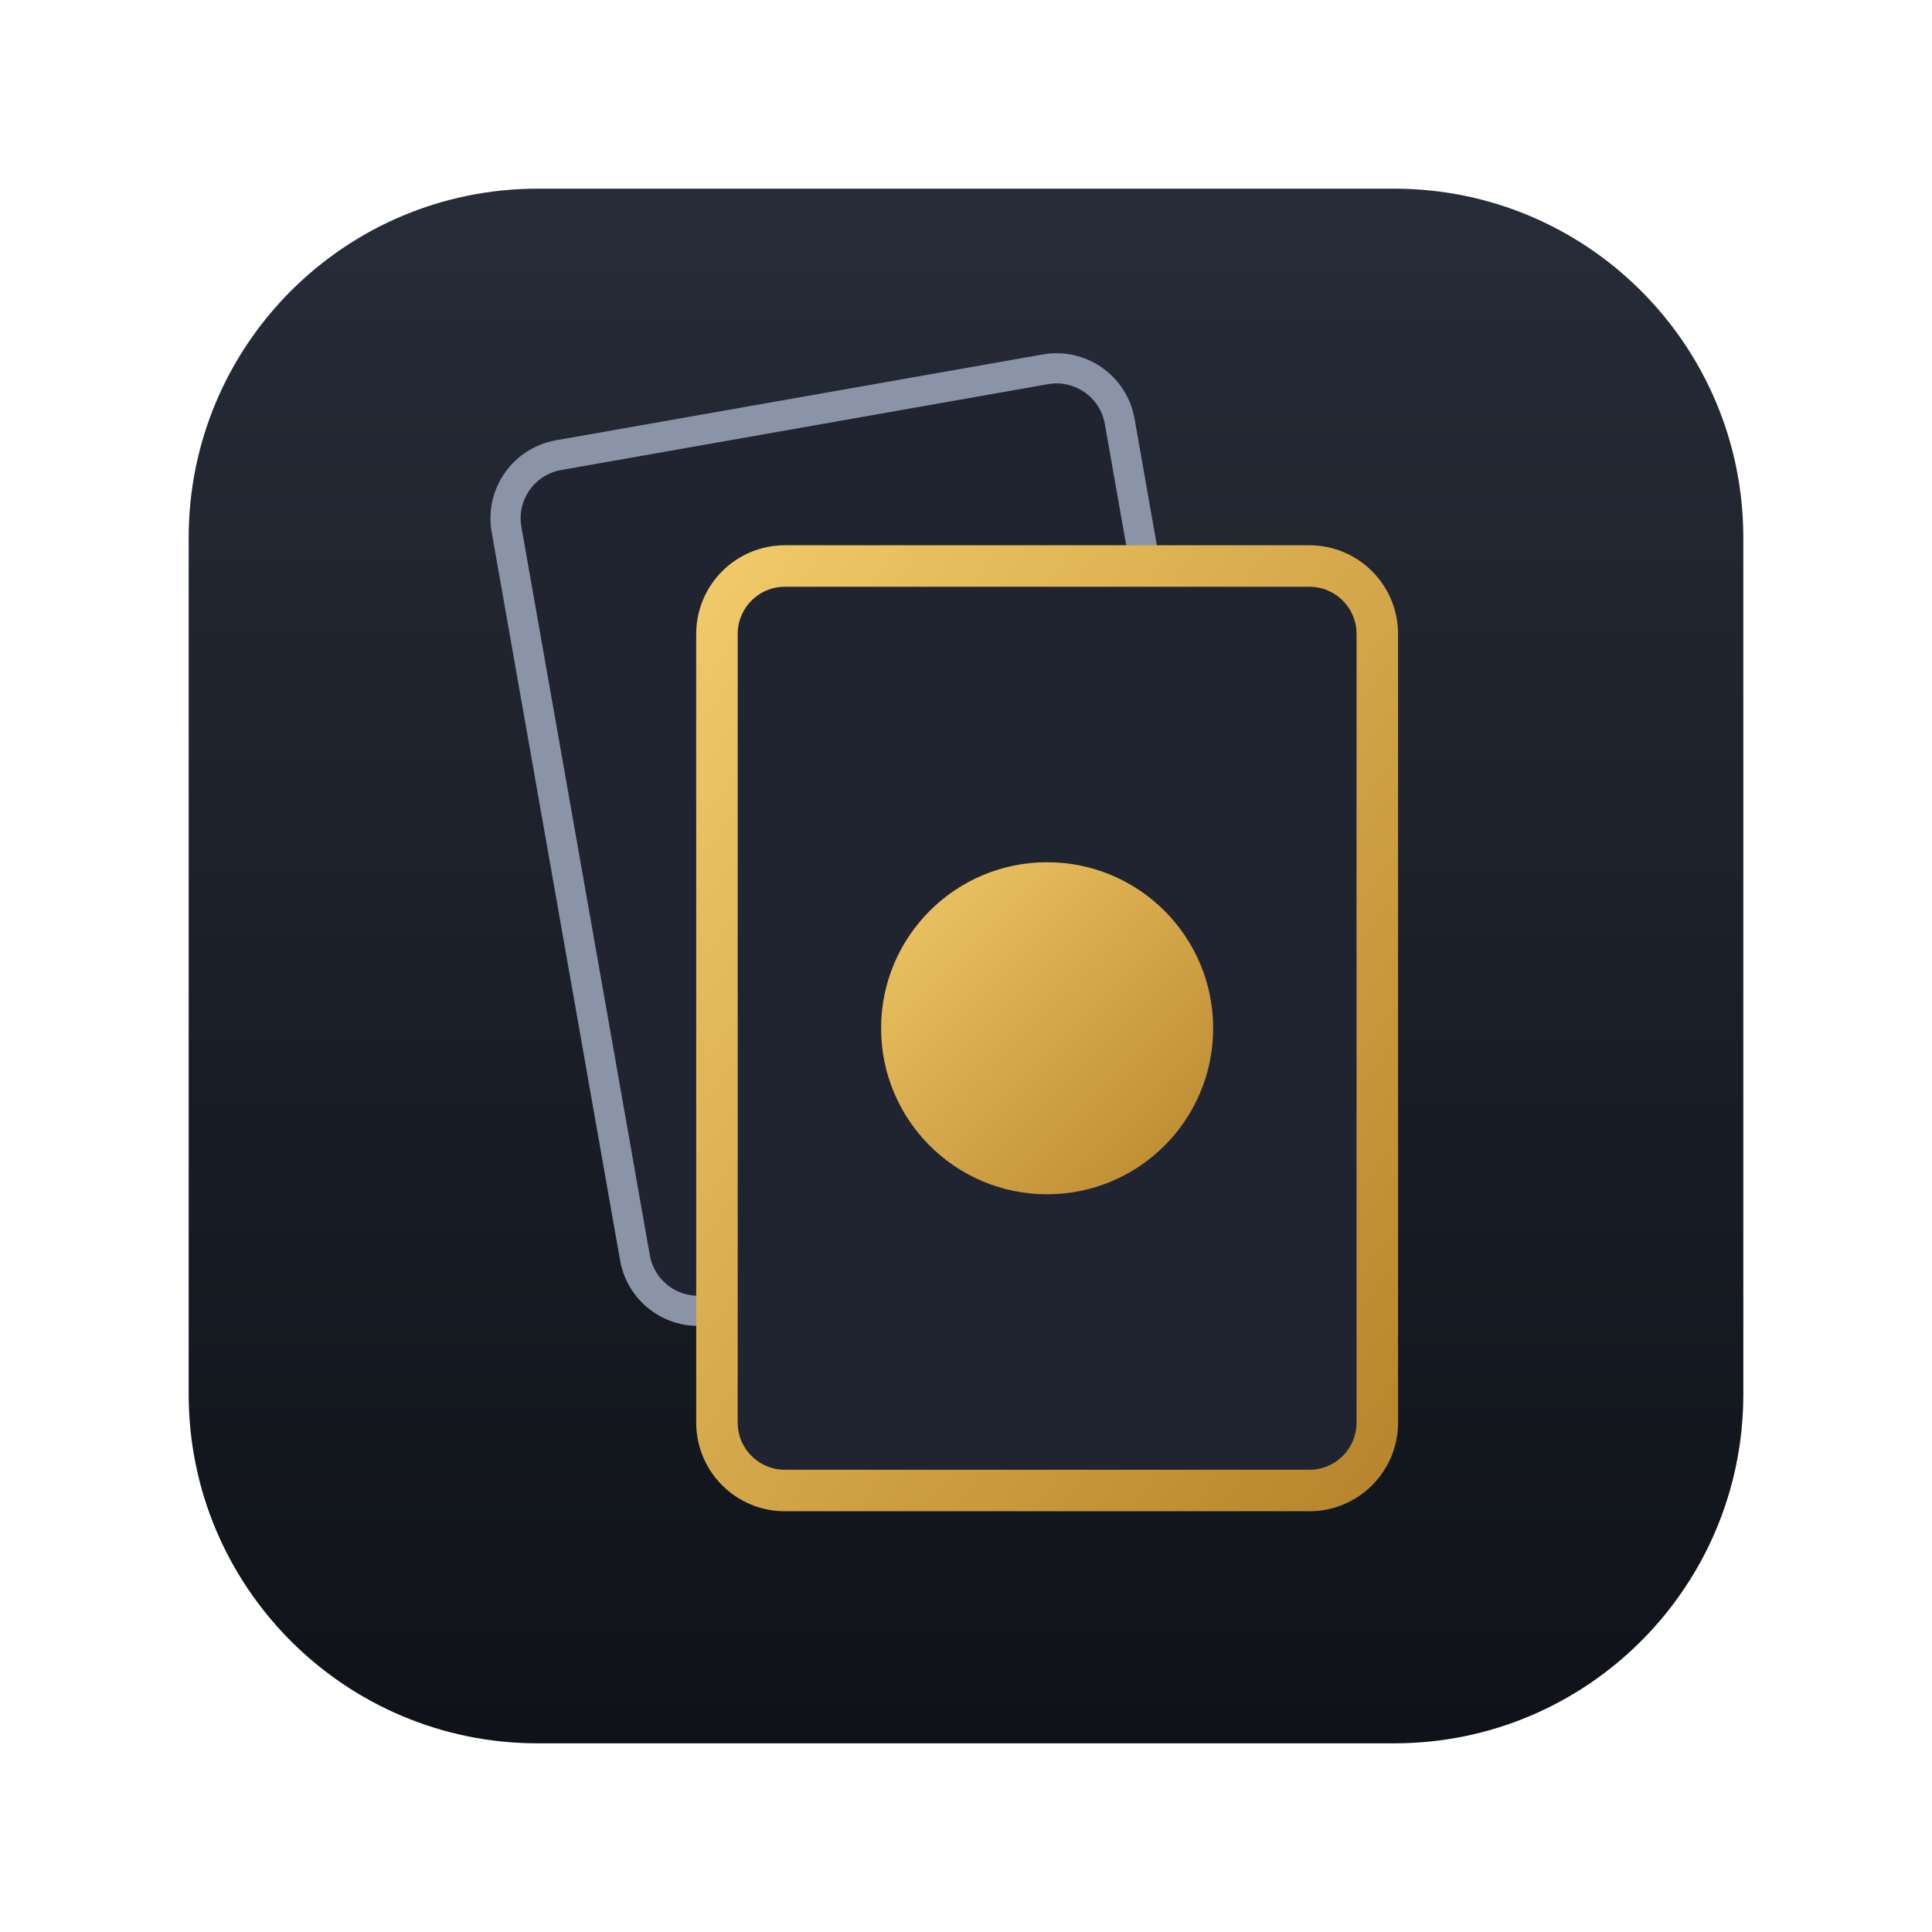
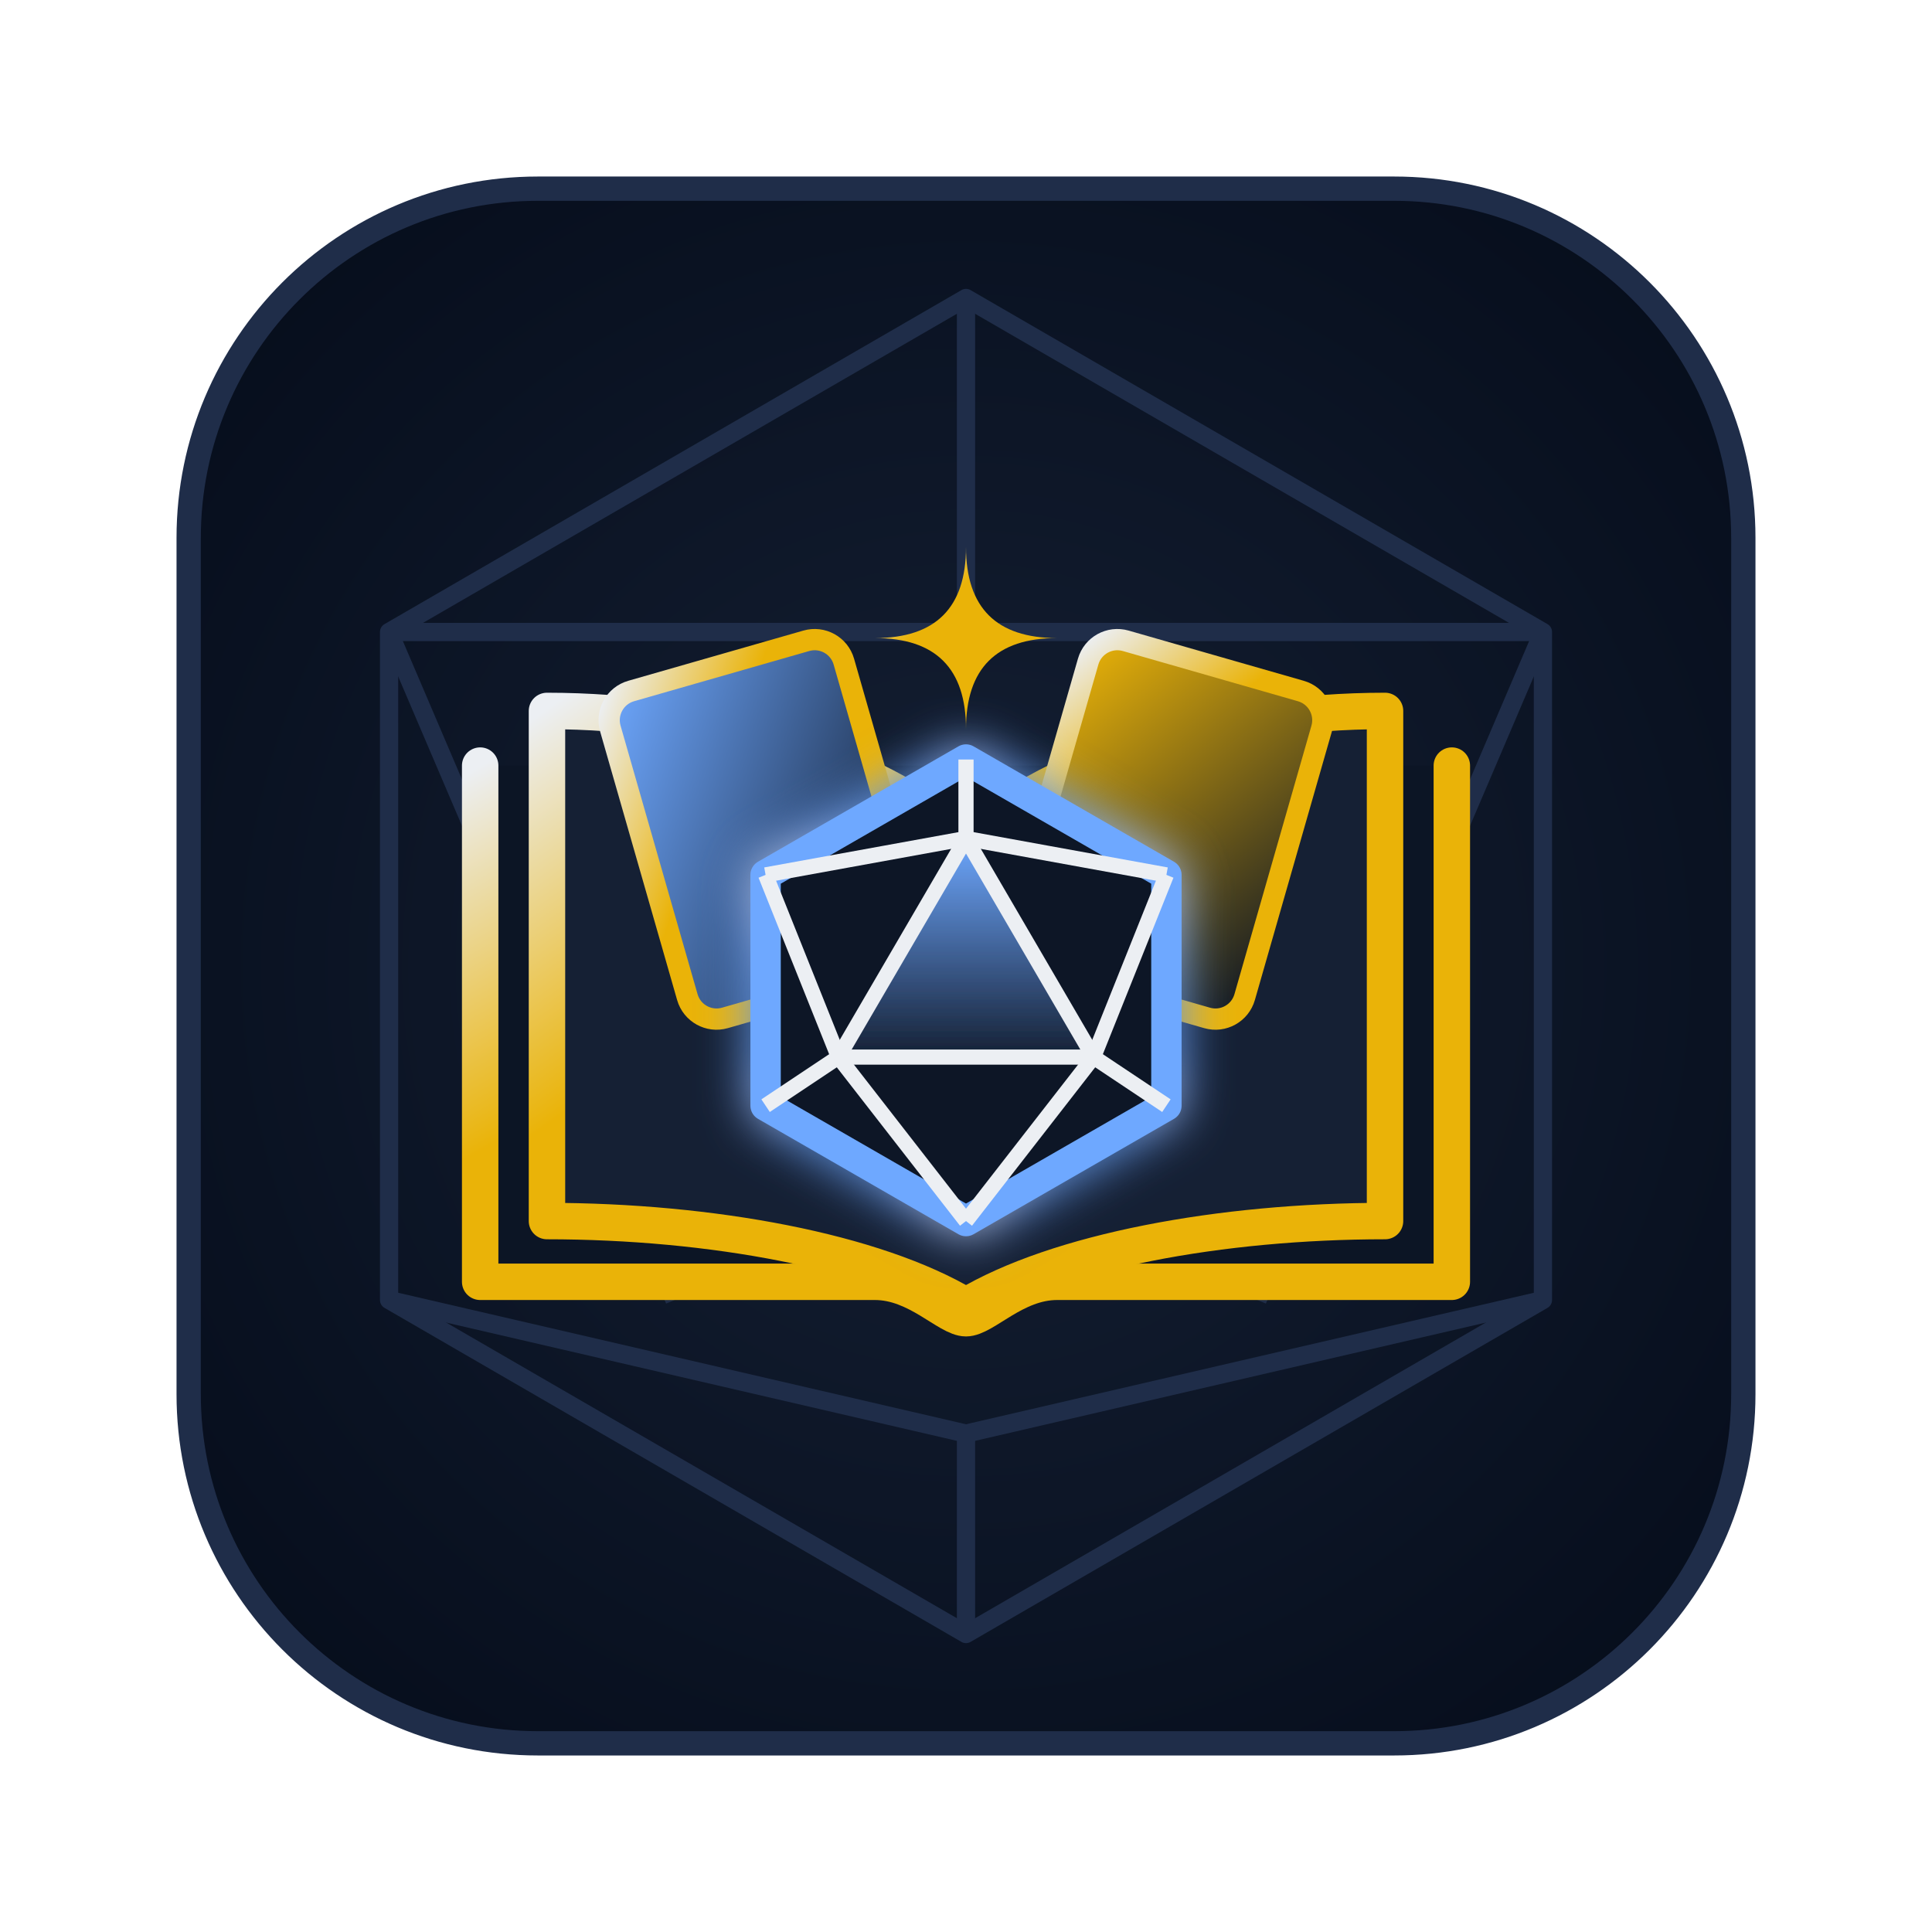
<svg xmlns="http://www.w3.org/2000/svg" viewBox="0 0 1024 1024">
-   <defs>
-     <linearGradient id="bg" x1="0" y1="0" x2="0" y2="1">
-       <stop offset="0" stop-color="#262c38" />
-       <stop offset="1" stop-color="#0f1218" />
-     </linearGradient>
-     <linearGradient id="gold" x1="0" y1="0" x2="1" y2="1">
-       <stop offset="0" stop-color="#f0c968" />
-       <stop offset="1" stop-color="#b8862c" />
-     </linearGradient>
-   </defs>
-   <rect x="100" y="100" width="824" height="824" rx="185" fill="url(#bg)" />
-   <rect x="300" y="215" width="330" height="460" rx="34" fill="#1f2430" stroke="#8b93a6" stroke-width="16" transform="rotate(-10 465 445)" />
-   <rect x="380" y="300" width="350" height="490" rx="36" fill="#1f2430" stroke="url(#gold)" stroke-width="22" />
-   <circle cx="555" cy="545" r="88" fill="url(#gold)" />
+   <g transform="translate(100 100) scale(1.609375)">
+     <defs>
+       <radialGradient id="bg_grad_ink" cx="50%" cy="50%" r="70%">
+         <stop offset="0%" stop-color="#152034" />
+         <stop offset="100%" stop-color="#050c1a" />
+       </radialGradient>
+       <linearGradient id="accent_grad_ink" x1="0%" y1="0%" x2="100%" y2="100%">
+         <stop offset="0%" stop-color="#eceff3" />
+         <stop offset="35%" stop-color="#eab308" />
+         <stop offset="100%" stop-color="#eab308" />
+       </linearGradient>
+       <linearGradient id="hl_grad_ink" x1="0%" y1="0%" x2="0%" y2="100%">
+         <stop offset="0%" stop-color="#6ea8ff" />
+         <stop offset="100%" stop-color="#152034" />
+       </linearGradient>
+       <linearGradient id="card_left_ink" x1="0%" y1="0%" x2="100%" y2="100%">
+         <stop offset="0%" stop-color="#6ea8ff" />
+         <stop offset="100%" stop-color="#0c1525" />
+       </linearGradient>
+       <linearGradient id="card_right_ink" x1="0%" y1="0%" x2="100%" y2="100%">
+         <stop offset="0%" stop-color="#eab308" />
+         <stop offset="100%" stop-color="#0c1525" />
+       </linearGradient>
+       <filter id="glow_ink" x="-20%" y="-20%" width="140%" height="140%">
+         <feGaussianBlur stdDeviation="8" result="blur" />
+         <feComposite in="SourceGraphic" in2="blur" operator="over" />
+       </filter>
+     </defs>
+     <rect width="512" height="512" rx="115" fill="url(#bg_grad_ink)" stroke="#1f2d49" stroke-width="8" />
+     <g stroke="#1f2d49" stroke-width="6" fill="none" stroke-linejoin="round">
+       <polygon points="256,36 446,146 446,366 256,476 66,366 66,146" />
+       <line x1="256" y1="36" x2="256" y2="160" />
+       <line x1="66" y1="146" x2="446" y2="146" />
+       <line x1="66" y1="146" x2="160" y2="366" />
+       <line x1="446" y1="146" x2="352" y2="366" />
+       <line x1="66" y1="366" x2="256" y2="410" />
+       <line x1="446" y1="366" x2="256" y2="410" />
+       <line x1="256" y1="410" x2="256" y2="476" />
+     </g>
+     <g stroke="url(#accent_grad_ink)" stroke-width="12" stroke-linecap="round" stroke-linejoin="round" fill="#0c1525">
+       <path d="M 96,190 L 96,360 L 226,360 C 240,360 250,372 256,372 C 262,372 272,360 286,360 L 416,360 L 416,190" />
+       <path d="M 118,172 C 172,172 226,188 256,215 C 286,188 340,172 394,172 L 394,340 C 340,340 286,350 256,368 C 226,350 172,340 118,340 Z" fill="#152034" />
+     </g>
+     <g stroke="url(#accent_grad_ink)" stroke-width="7" stroke-linejoin="round">
+       <rect x="150" y="155" width="80" height="112" rx="10" transform="rotate(-16 190 211)" fill="url(#card_left_ink)" />
+       <rect x="282" y="155" width="80" height="112" rx="10" transform="rotate(16 322 211)" fill="url(#card_right_ink)" />
+     </g>
+     <g filter="url(#glow_ink)">
+       <polygon points="256,188 322,226 322,302 256,340 190,302 190,226" fill="#0c1525" stroke="#6ea8ff" stroke-width="10" stroke-linejoin="round" />
+       <g stroke="#eceff3" stroke-width="5" stroke-linejoin="round" fill="none">
+         <polygon points="256,214 298,286 214,286" fill="url(#hl_grad_ink)" />
+         <line x1="256" y1="188" x2="256" y2="214" />
+         <line x1="190" y1="226" x2="256" y2="214" />
+         <line x1="322" y1="226" x2="256" y2="214" />
+         <line x1="190" y1="226" x2="214" y2="286" />
+         <line x1="322" y1="226" x2="298" y2="286" />
+         <line x1="190" y1="302" x2="214" y2="286" />
+         <line x1="322" y1="302" x2="298" y2="286" />
+         <line x1="256" y1="340" x2="214" y2="286" />
+         <line x1="256" y1="340" x2="298" y2="286" />
+       </g>
+     </g>
+     <path d="M256,118 Q256,148 286,148 Q256,148 256,178 Q256,148 226,148 Q256,148 256,118 Z" fill="url(#accent_grad_ink)" />
+   </g>
</svg>
